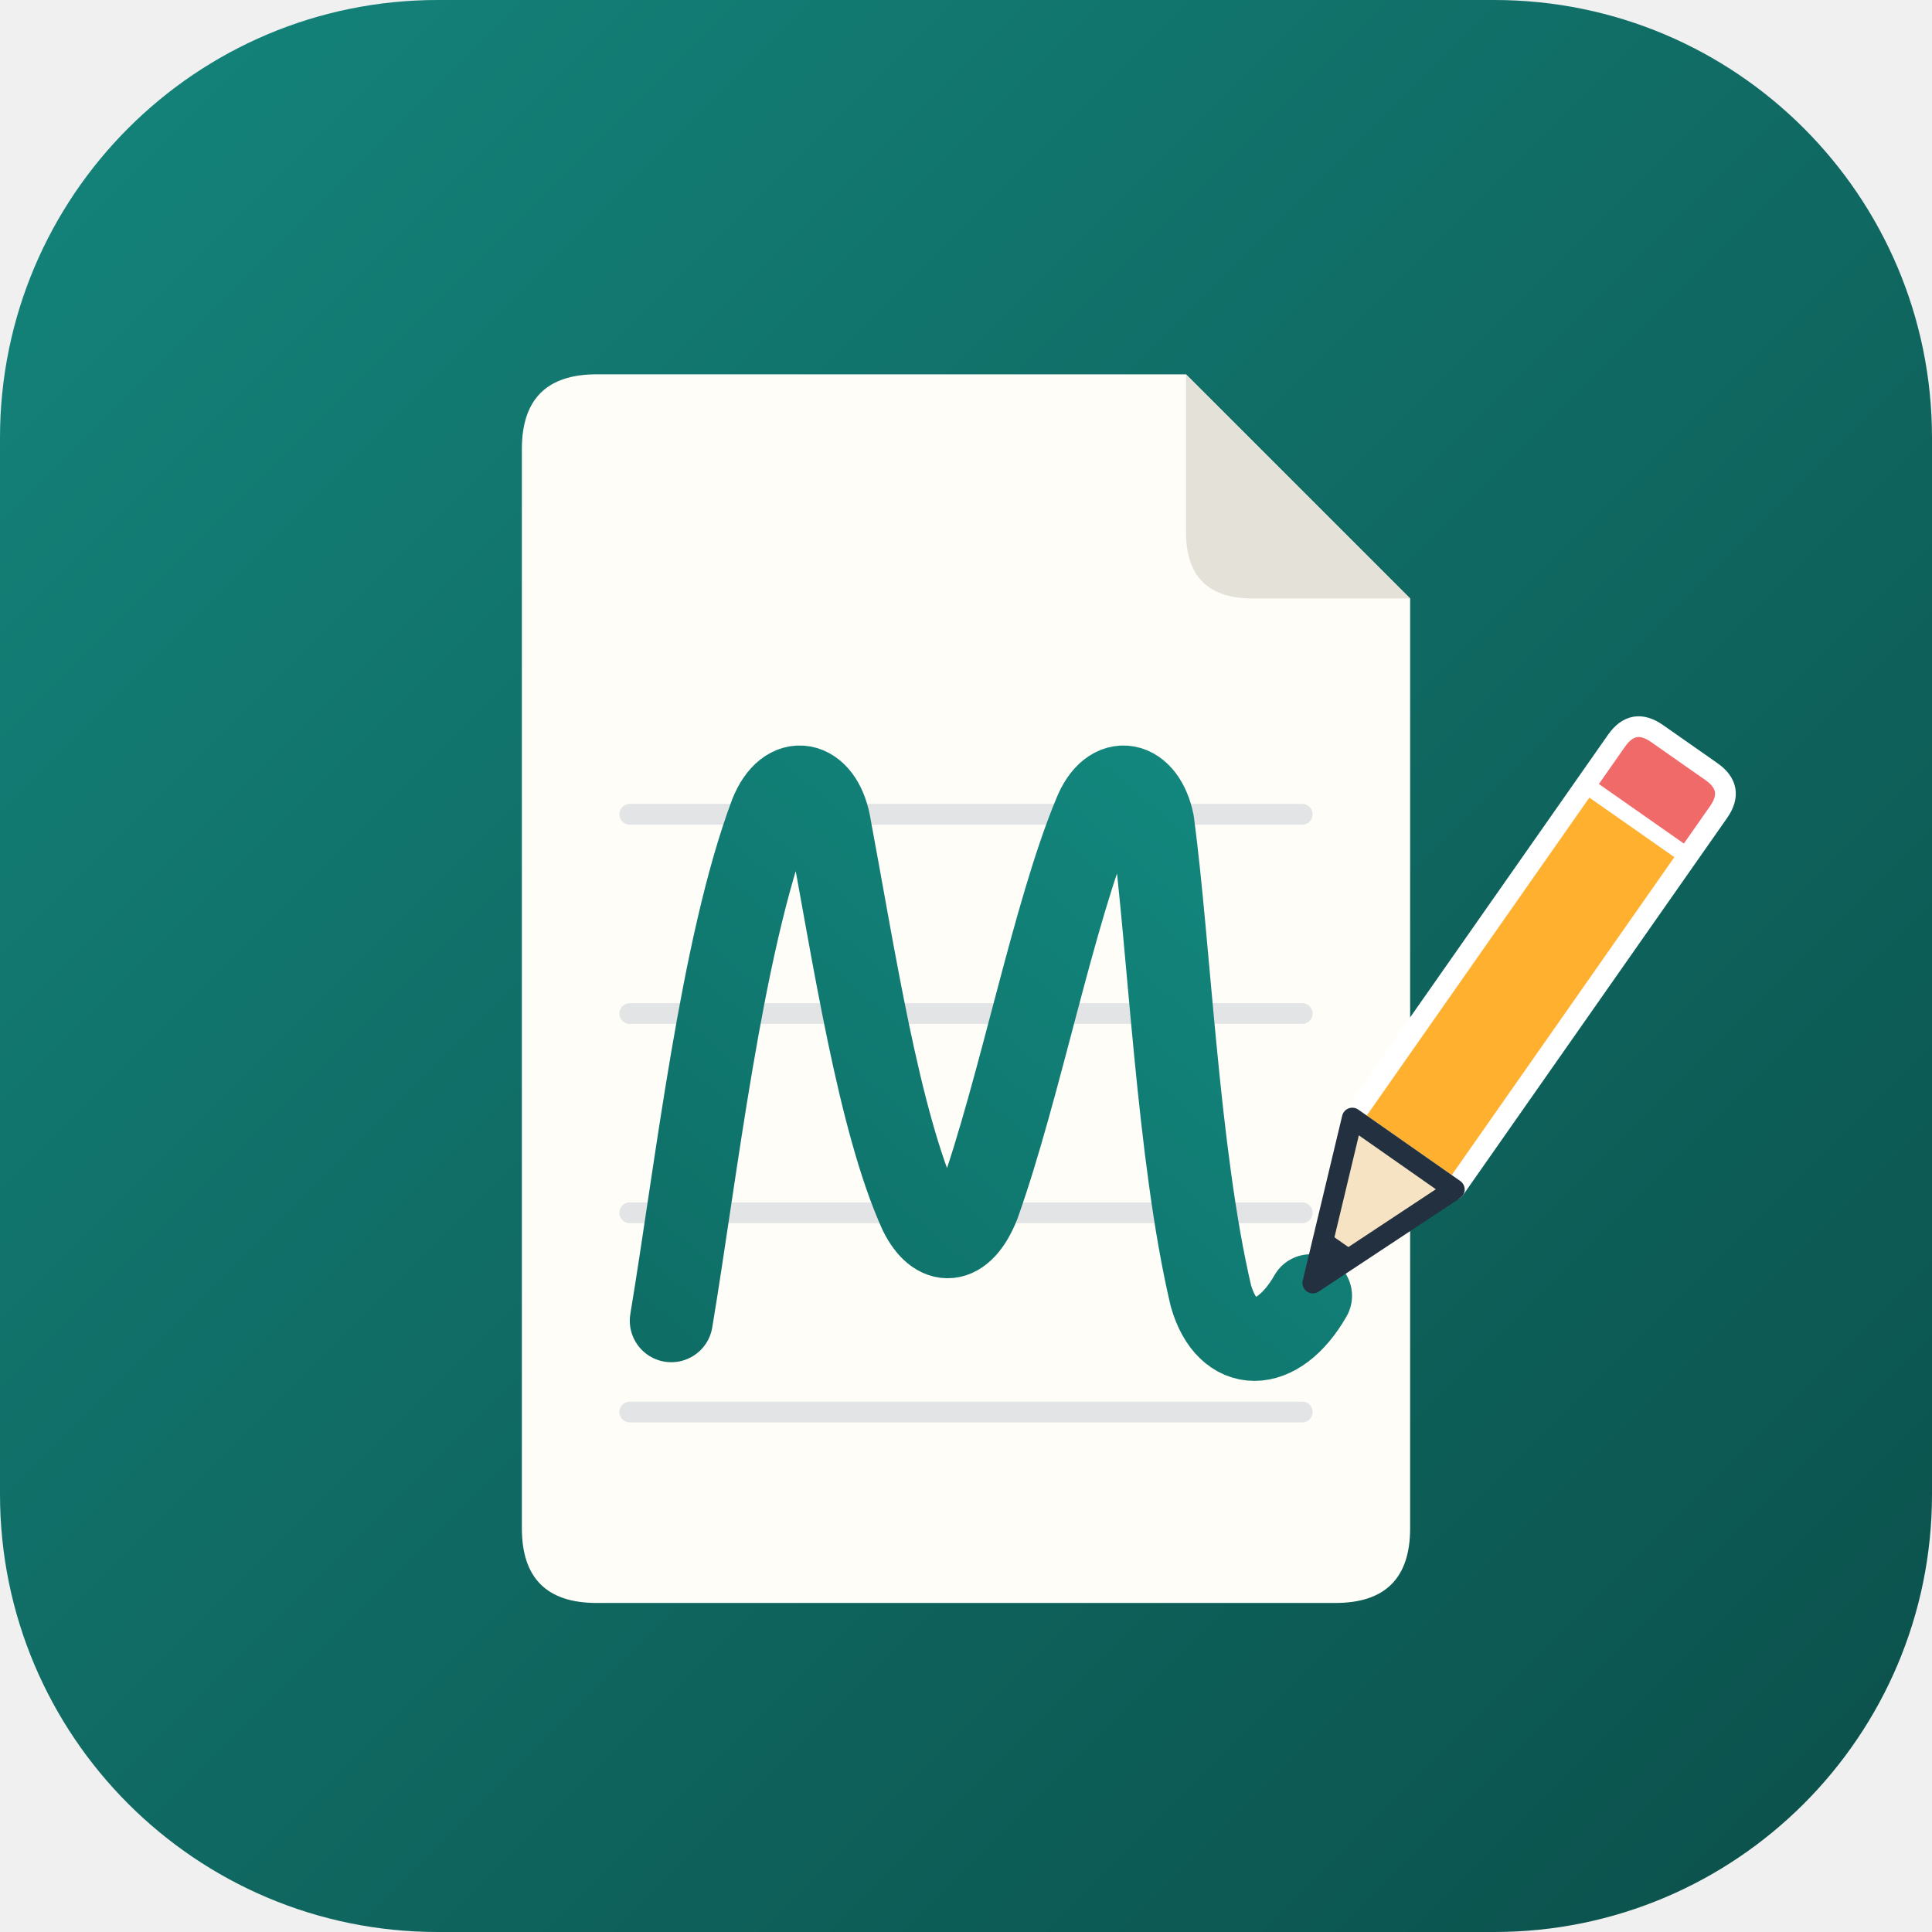
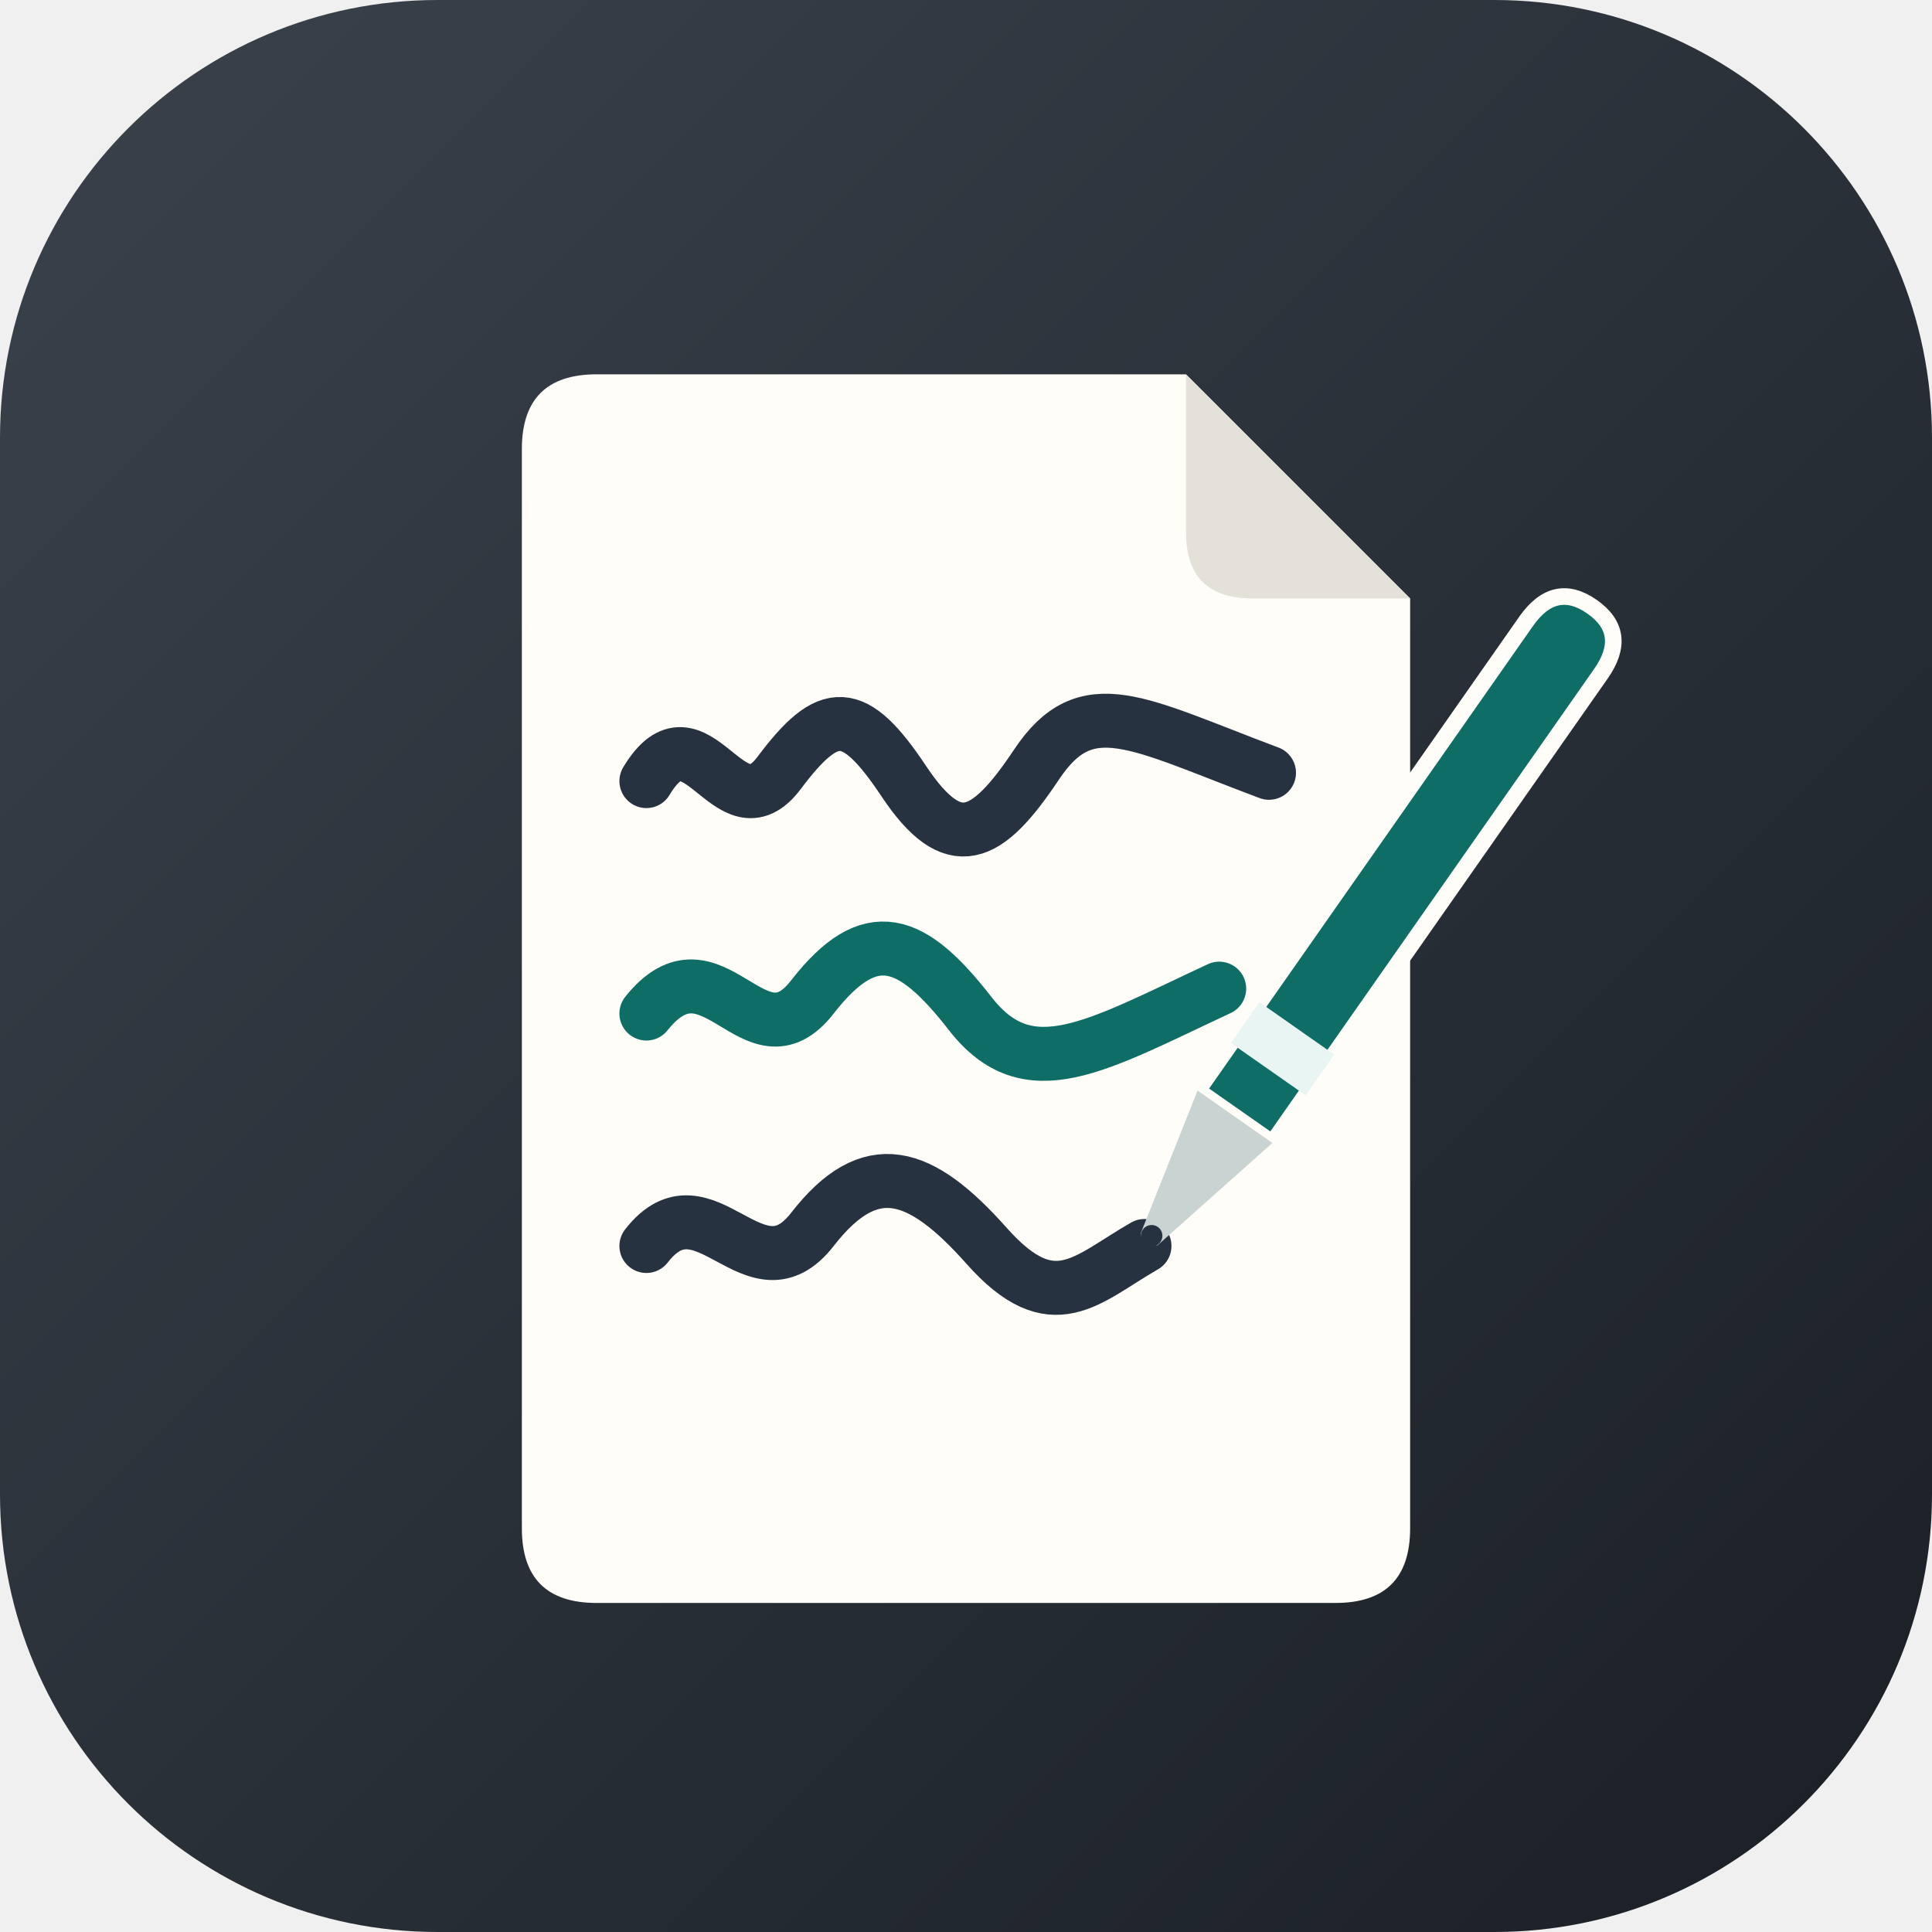
<svg xmlns="http://www.w3.org/2000/svg" viewBox="0 0 512 512">
  <defs>
    <linearGradient id="mtile" x1="0" y1="0" x2="1" y2="1">
-       <stop offset="0" stop-color="#14857C" />
-       <stop offset="1" stop-color="#0B4F4A" />
-     </linearGradient>
-     <linearGradient id="mink" x1="0" y1="1" x2="1" y2="0">
-       <stop offset="0" stop-color="#0E6E66" />
-       <stop offset="1" stop-color="#13897F" />
+       <stop offset="0" stop-color="#3A424C" />
+       <stop offset="1" stop-color="#1A1F25" />
    </linearGradient>
  </defs>
  <rect width="512" height="512" rx="116" fill="url(#mtile)" />
  <g transform="translate(256 262) scale(1.1) translate(-257 -256)">
    <path d="M150 108 H310 L364 162 V386 Q364 404 346 404 H168 Q150 404 150 386 V126 Q150 108 168 108 Z" fill="#FFFDF8" />
    <path d="M310 108 V146 Q310 162 326 162 H364 Z" fill="#E4E1D8" />
-     <g stroke="#E2E4E6" stroke-width="5" stroke-linecap="round">
-       <line x1="176" y1="214" x2="338" y2="214" />
-       <line x1="176" y1="262" x2="338" y2="262" />
-       <line x1="176" y1="310" x2="338" y2="310" />
-       <line x1="176" y1="358" x2="338" y2="358" />
+     <g fill="none" stroke-width="13" stroke-linecap="round" stroke-linejoin="round">
+       <path d="M180 206 C192 186 200 220 212 204 S230 188 242 206 S262 220 274 202 S298 192 330 204" stroke="#26323F" />
+       <path d="M180 262 C196 242 206 276 220 258 S244 244 258 262 S288 270 318 256" stroke="#0E6E66" />
+       <path d="M180 318 C194 300 206 332 220 314 S246 300 262 318 S286 326 300 318" stroke="#26323F" />
    </g>
-     <path d="M186 336 C192 300 198 246 210 214 C214 204 222 206 224 216 C230 248 236 288 246 310 C250 318 256 318 260 308 C270 280 278 238 288 214 C292 204 300 206 302 216 C306 246 308 296 316 330 C320 344 332 344 340 330" fill="none" stroke="url(#mink)" stroke-width="20" stroke-linecap="round" stroke-linejoin="round" />
-     <g transform="translate(344 322) rotate(35)">
-       <path d="M-8 -150 H8 Q15 -150 15 -143 V-32 H-15 V-143 Q-15 -150 -8 -150 Z" fill="#FFB02E" />
-       <path d="M-8 -150 H8 Q15 -150 15 -143 V-130 H-15 V-143 Q-15 -150 -8 -150 Z" fill="#F06A6A" />
-       <path d="M-15 -130 H15" stroke="#FFFFFF" stroke-width="4" />
-       <path d="M-8 -150 H8 Q15 -150 15 -143 V-32 H-15 V-143 Q-15 -150 -8 -150 Z" fill="none" stroke="#FFFFFF" stroke-width="5" stroke-linejoin="round" />
-       <path d="M-15 -32 L15 -32 L0 6 Z" fill="#F6E3C4" stroke="#22303F" stroke-width="5" stroke-linejoin="round" />
-       <path d="M-5.3 -6 L5.3 -6 L0 6 Z" fill="#22303F" />
+     <g transform="translate(300 318) rotate(35)">
+       <path d="M-11 -176 Q-11 -188 0 -188 Q11 -188 11 -176 V-38 H-11 Z" fill="#0E6E66" stroke="#FFFDF8" stroke-width="4" stroke-linejoin="round" />
+       <path d="M-11 -64 H11 V-52 H-11 Z" fill="#E9F5F3" />
+       <path d="M-11 -38 H11 L2.5 -2 Q0 1 -2.5 -2 Z" fill="#C9D3D2" />
+       <circle cx="0" cy="-3" r="2.6" fill="#26323F" />
    </g>
  </g>
</svg>
